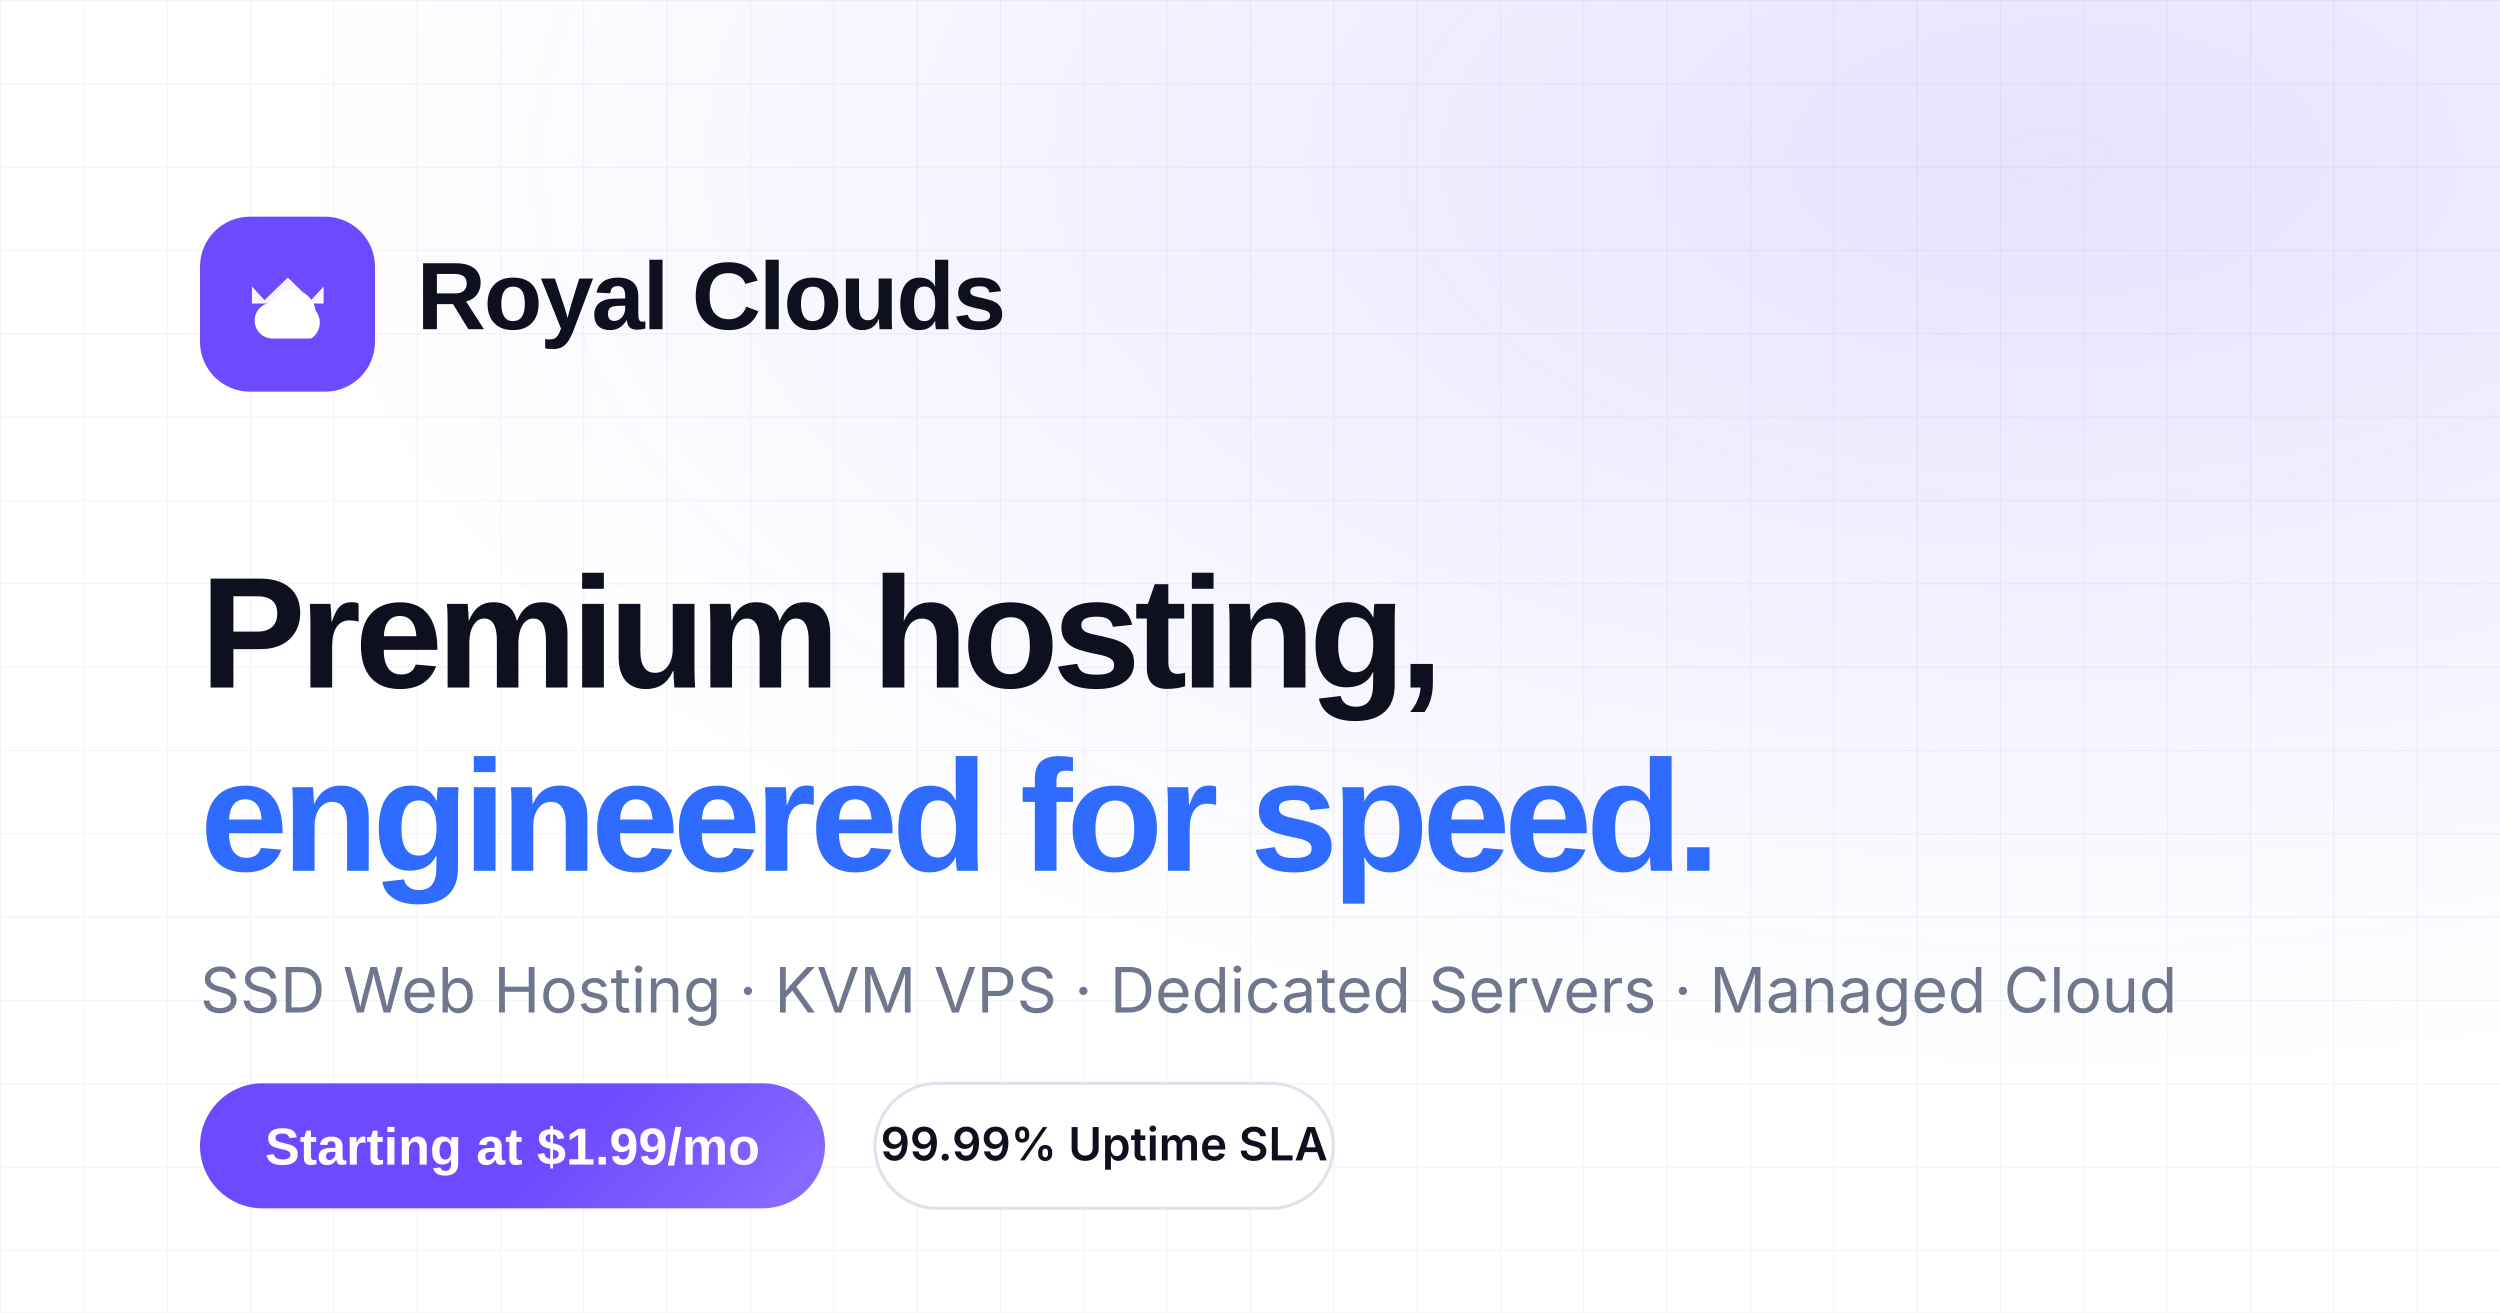
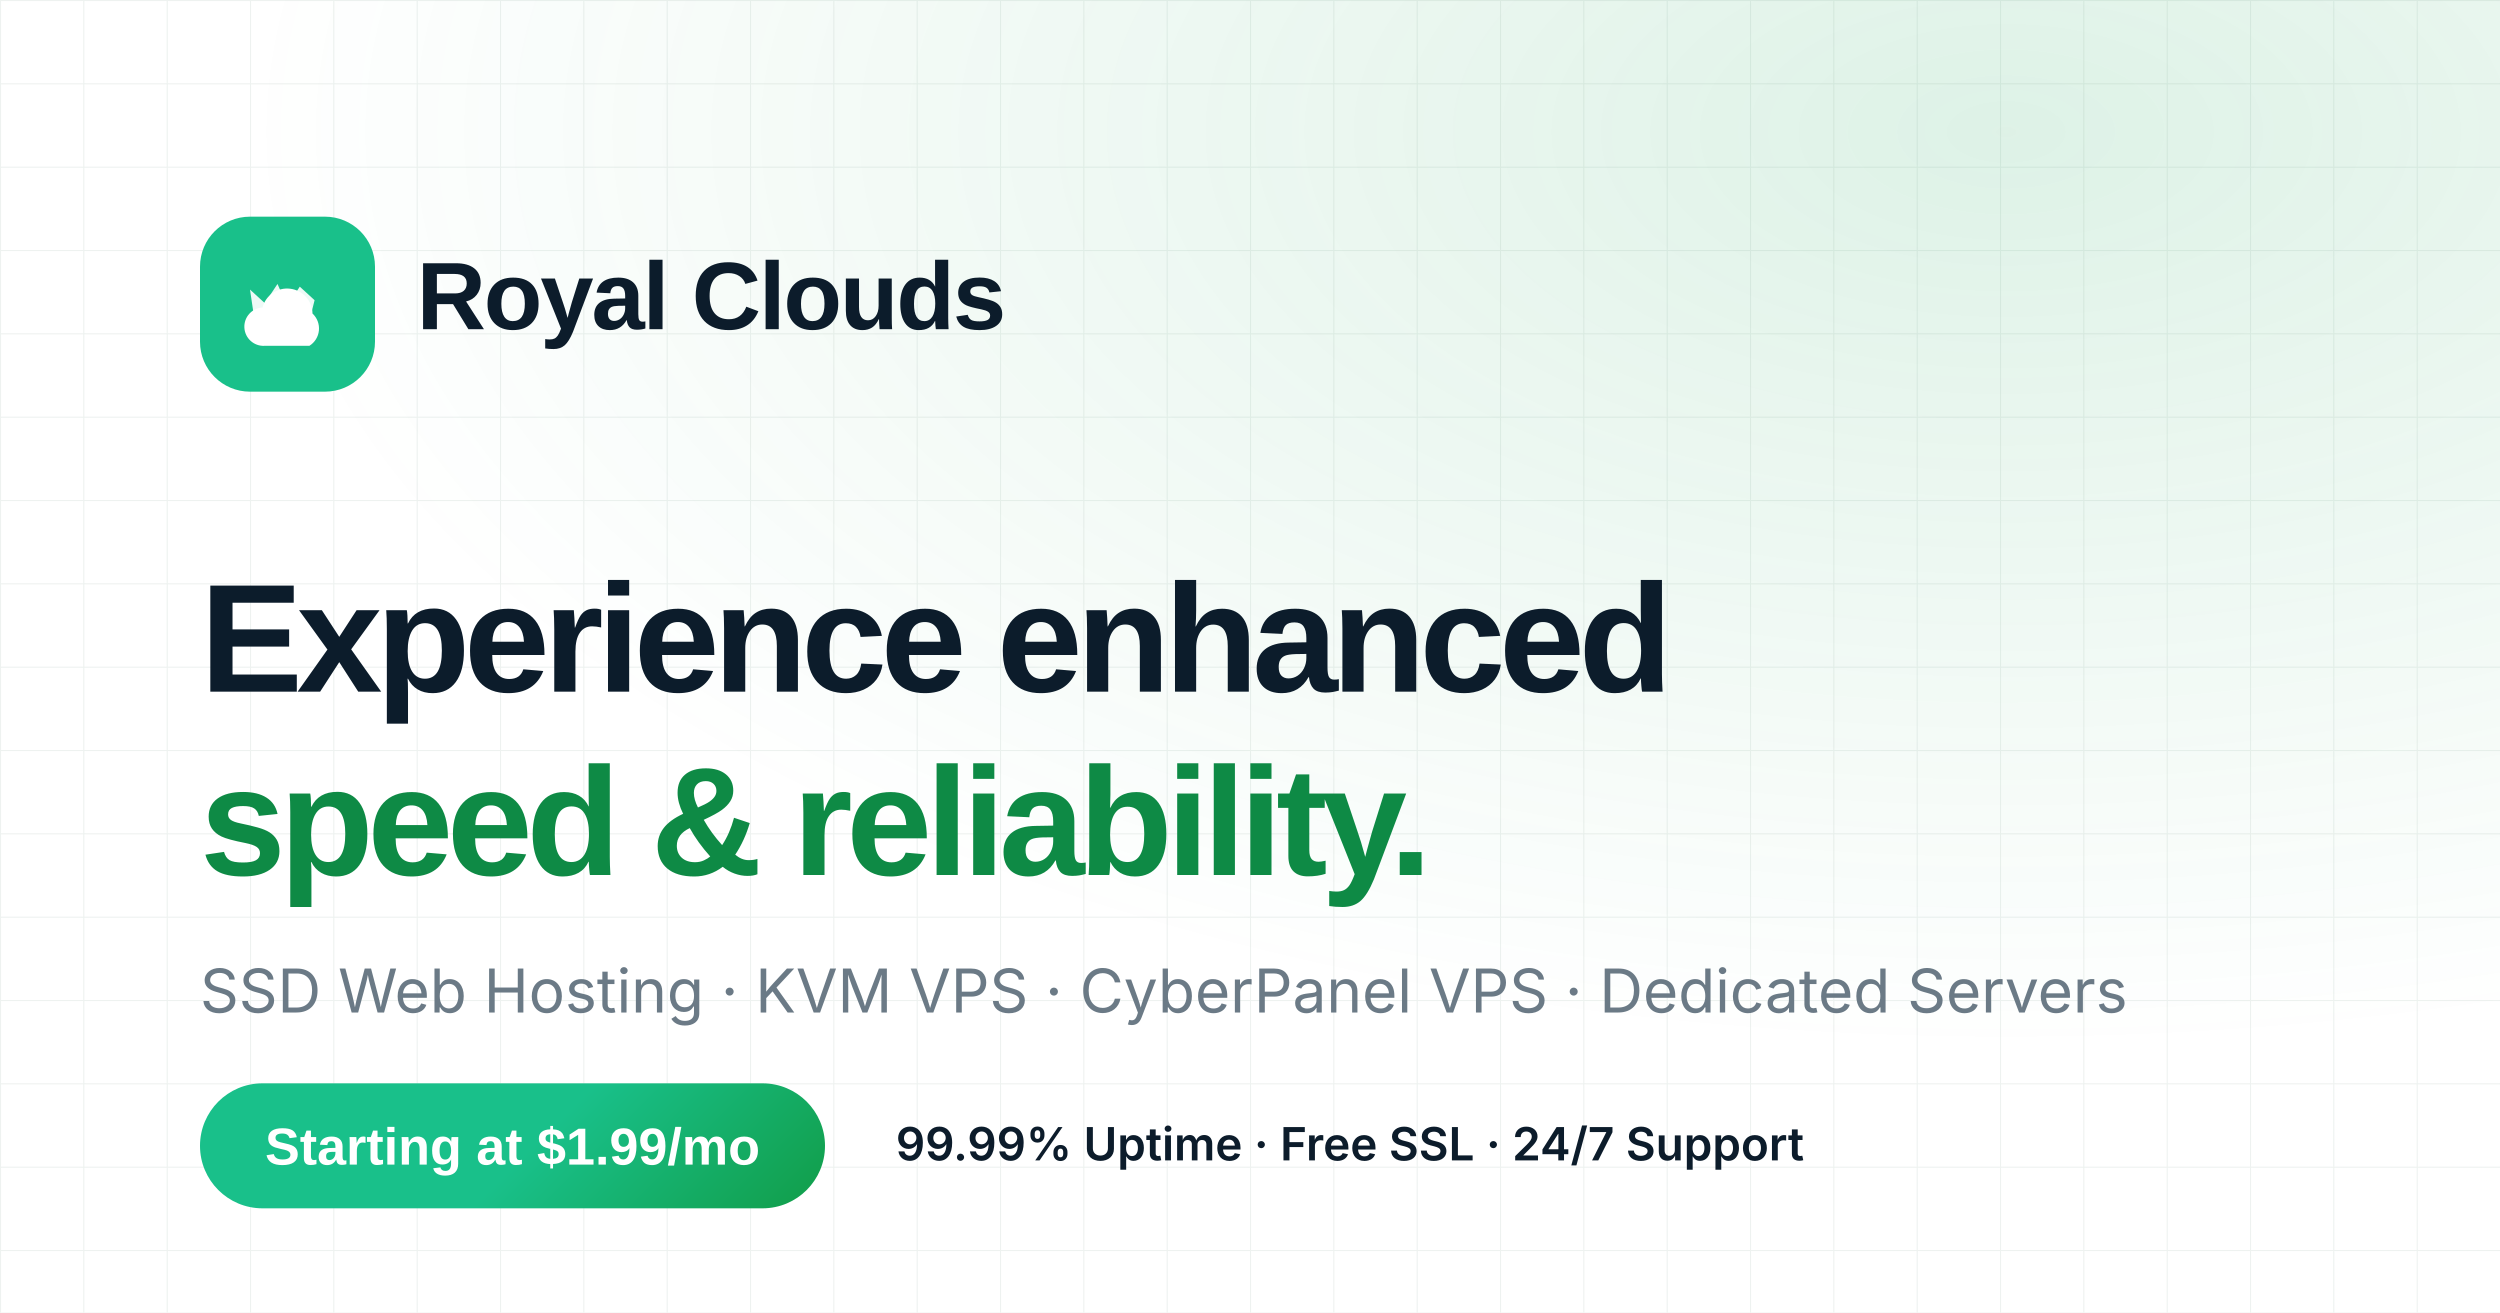
<svg xmlns="http://www.w3.org/2000/svg" width="1200" height="630" viewBox="0 0 1200 630">
  <defs>
-     <linearGradient id="brand" x1="90" y1="110" x2="230" y2="250" gradientUnits="userSpaceOnUse">
-       <stop stop-color="#6d4aff" />
-       <stop offset="0.55" stop-color="#8b6dff" />
-       <stop offset="1" stop-color="#2f6bff" />
+     <linearGradient id="brand" x1="90" y1="100" x2="240" y2="250" gradientUnits="userSpaceOnUse">
+       <stop stop-color="#19c08a" />
+       <stop offset="0.5" stop-color="#12a150" />
+       <stop offset="1" stop-color="#0e8a45" />
    </linearGradient>
-     <radialGradient id="glow" cx="0.82" cy="0.12" r="0.7">
-       <stop stop-color="#6d4aff" stop-opacity="0.16" />
-       <stop offset="1" stop-color="#6d4aff" stop-opacity="0" />
+     <radialGradient id="glow" cx="0.8" cy="0.1" r="0.7">
+       <stop stop-color="#12a150" stop-opacity="0.14" />
+       <stop offset="1" stop-color="#12a150" stop-opacity="0" />
    </radialGradient>
    <pattern id="grid" width="40" height="40" patternUnits="userSpaceOnUse">
-       <path d="M40 0H0V40" fill="none" stroke="#eceef5" stroke-width="1" />
+       <path d="M40 0H0V40" fill="none" stroke="#e7edea" stroke-width="1" />
    </pattern>
  </defs>
  <rect width="1200" height="630" fill="#ffffff" />
  <rect width="1200" height="630" fill="url(#grid)" opacity="0.7" />
  <rect width="1200" height="630" fill="url(#glow)" />
  <g transform="translate(96,104)">
    <rect width="84" height="84" rx="24" fill="url(#brand)" />
-     <path d="M22 33l7 7.6L42 28l13 12.6 7-7.6v9.5H22z" fill="#fff" fill-opacity="0.95" transform="scale(0.86) translate(7,6)" />
-     <path d="M34 62a10 10 0 0 1-1-20 13 13 0 0 1 24.5 4.5A10.5 10.5 0 0 1 55 62z" fill="#fff" transform="scale(0.86) translate(7,6)" />
+     <path d="M24 35l7.1 6.5 6.1-9.2 4.6 10.5 6.1-9.2 7.1 6.5-2.1 8.4H26z" fill="#fff" fill-opacity="0.92" />
+     <path d="M31 62a9.2 9.2 0 0 1-1-18.4A12.2 12.2 0 0 1 54 46.5 9.8 9.8 0 0 1 52.5 62z" fill="#fff" />
  </g>
-   <text x="200" y="158" font-family="'Sora','Segoe UI',Arial,sans-serif" font-size="46" font-weight="800" fill="#0e1020" letter-spacing="-1">Royal Clouds</text>
-   <text x="96" y="330" font-family="'Sora','Segoe UI',Arial,sans-serif" font-size="76" font-weight="800" fill="#0e1020" letter-spacing="-3">Premium hosting,</text>
-   <text x="96" y="418" font-family="'Sora','Segoe UI',Arial,sans-serif" font-size="76" font-weight="800" letter-spacing="-3" fill="url(#brand)">engineered for speed.</text>
-   <text x="96" y="486" font-family="'Inter','Segoe UI',Arial,sans-serif" font-size="30" fill="#71768f">SSD Web Hosting · KVM VPS · Dedicated Servers · Managed Cloud</text>
+   <text x="200" y="158" font-family="'Sora','Segoe UI',Arial,sans-serif" font-size="46" font-weight="800" fill="#0c1c2b" letter-spacing="-1">Royal Clouds</text>
+   <text x="96" y="332" font-family="'Sora','Segoe UI',Arial,sans-serif" font-size="74" font-weight="800" fill="#0c1c2b" letter-spacing="-3">Experience enhanced</text>
+   <text x="96" y="420" font-family="'Sora','Segoe UI',Arial,sans-serif" font-size="74" font-weight="800" letter-spacing="-3" fill="url(#brand)">speed &amp; reliability.</text>
+   <text x="96" y="486" font-family="'Inter','Segoe UI',Arial,sans-serif" font-size="29" fill="#6b7a86">SSD Web Hosting · KVM VPS · CyberPanel VPS · Dedicated Servers</text>
  <g transform="translate(96,520)">
    <rect width="300" height="60" rx="30" fill="url(#brand)" />
    <text x="150" y="39" text-anchor="middle" font-family="'Sora',Arial,sans-serif" font-size="25" font-weight="700" fill="#fff">Starting at $1.99/mo</text>
  </g>
-   <g transform="translate(420,520)" fill="none" stroke="#dfe1ec" stroke-width="1.5">
-     <rect width="220" height="60" rx="30" fill="#fff" />
-   </g>
-   <text x="530" y="557" text-anchor="middle" font-family="'Inter',Arial,sans-serif" font-size="22" font-weight="600" fill="#0e1020">99.99% Uptime SLA</text>
+   <text x="430" y="557" font-family="'Inter',Arial,sans-serif" font-size="22" font-weight="600" fill="#0c1c2b">99.99% Uptime · Free SSL · 24/7 Support</text>
</svg>
